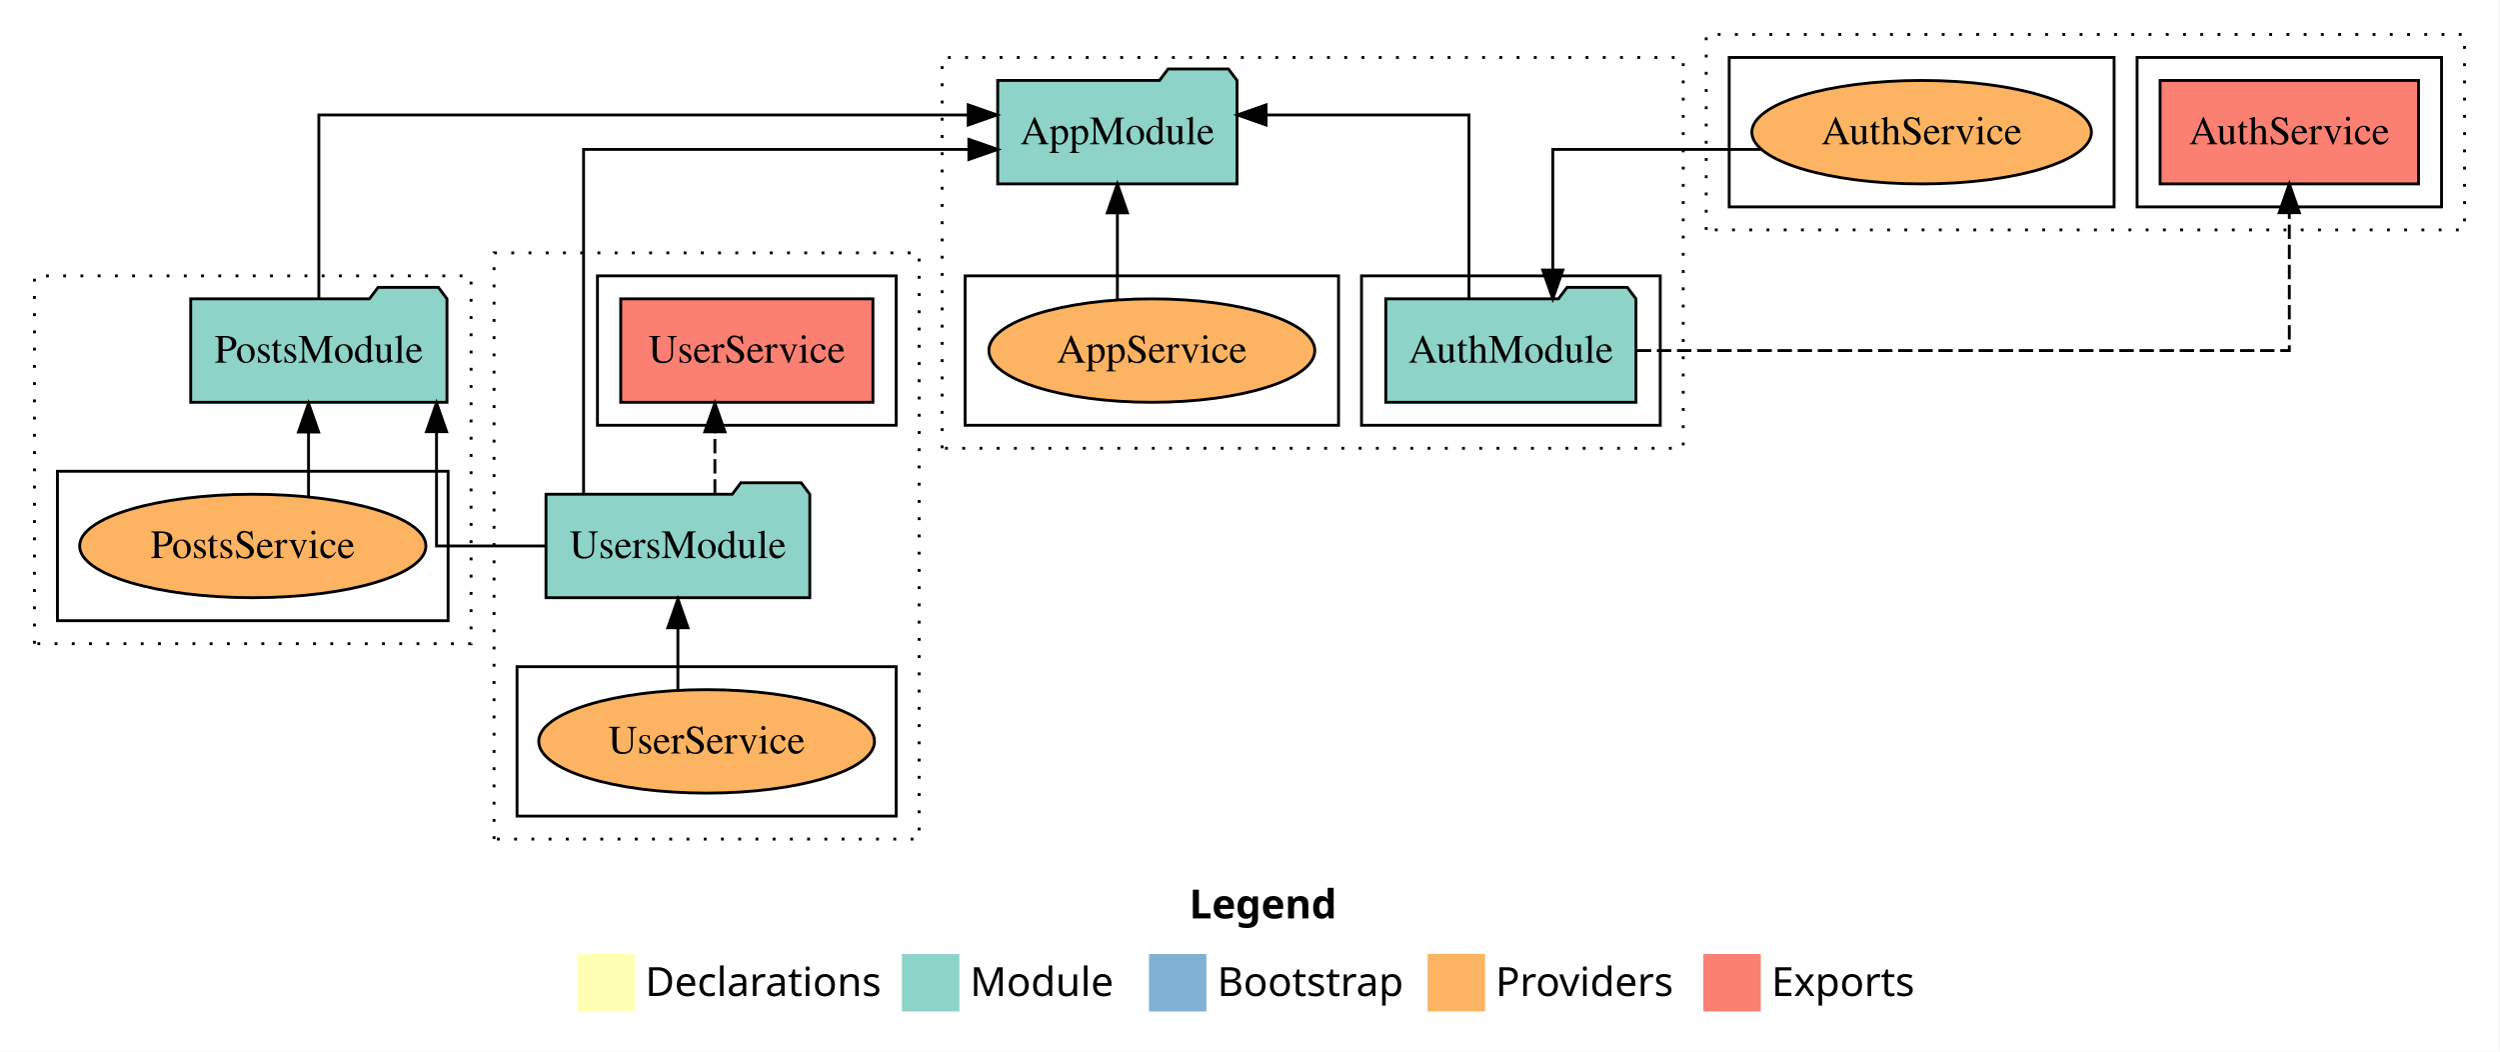
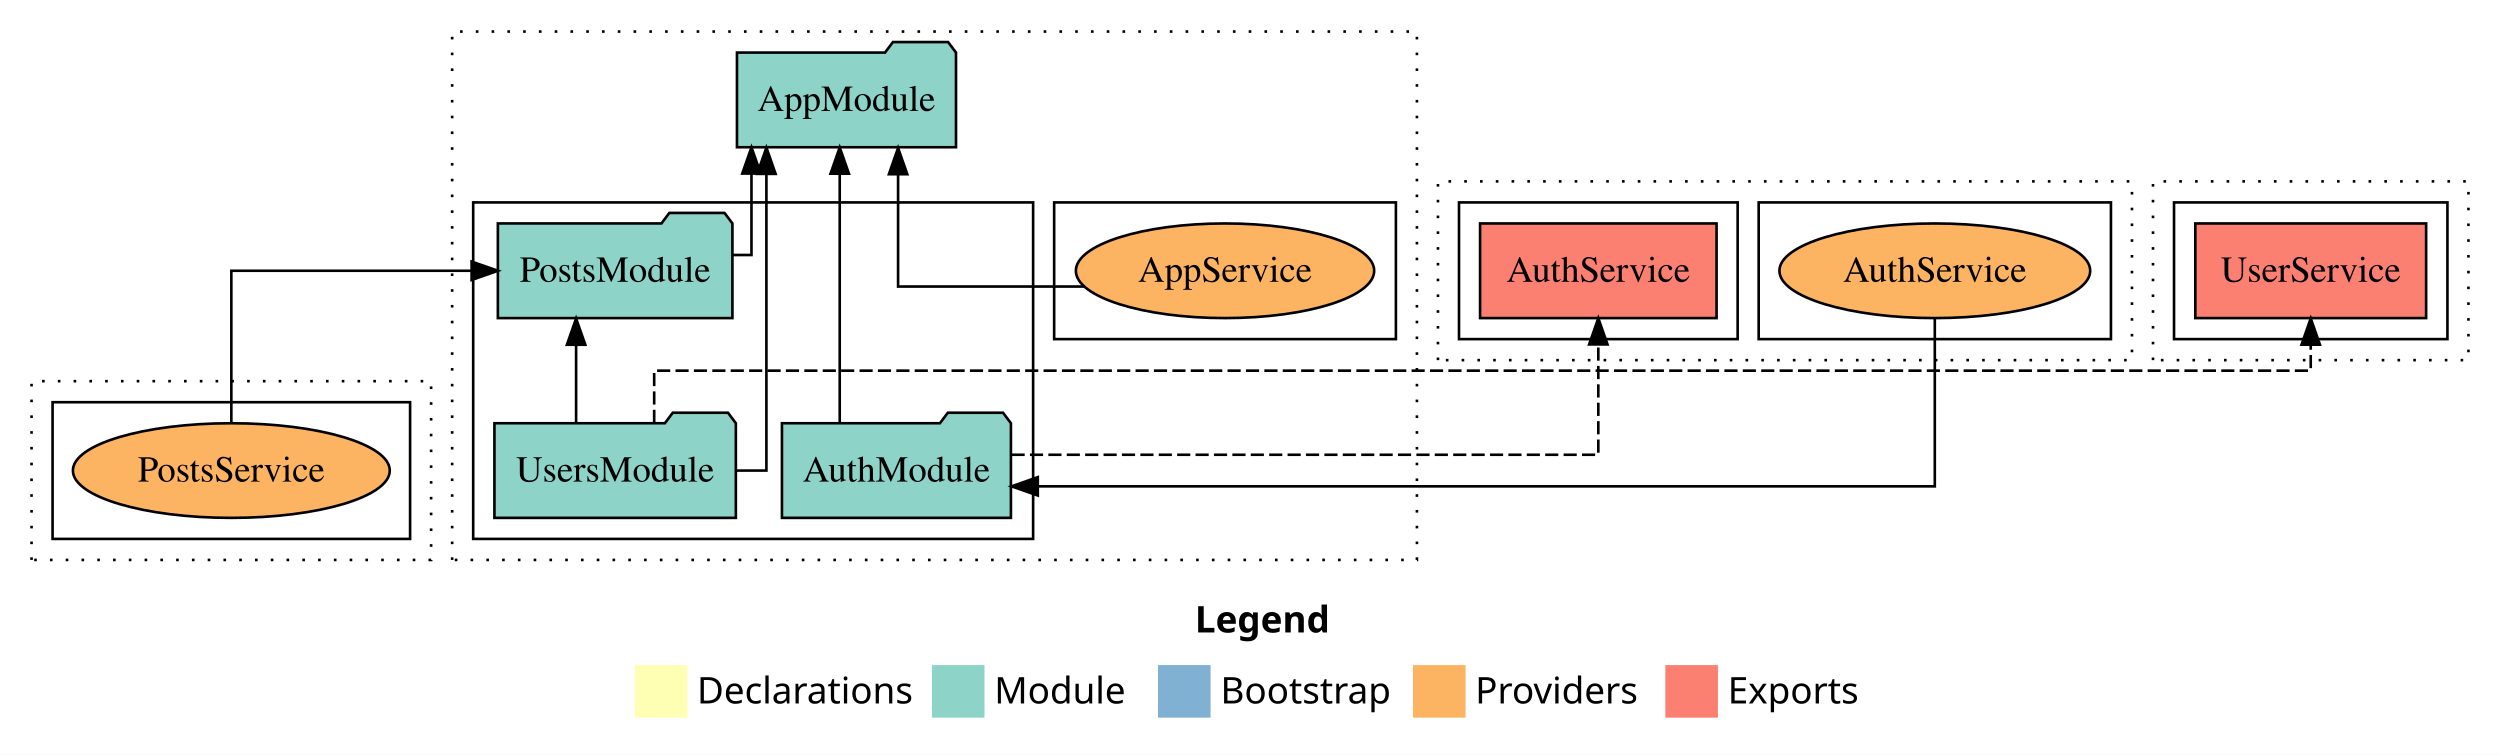
- <svg xmlns="http://www.w3.org/2000/svg" width="870pt" height="366pt" viewBox="0.00 0.00 870.00 366.00">
-   <g id="graph0" class="graph" transform="scale(1 1) rotate(0) translate(4 362)">
-     <polygon fill="white" stroke="transparent" points="-4,4 -4,-362 866,-362 866,4 -4,4" />
-     <text text-anchor="start" x="410.01" y="-42.4" font-family="Times-12" font-weight="bold" font-size="14.00">Legend</text>
-     <polygon fill="#ffffb3" stroke="transparent" points="197,-10 197,-30 217,-30 217,-10 197,-10" />
-     <text text-anchor="start" x="220.63" y="-15.4" font-family="Times-12" font-size="14.00">  Declarations</text>
-     <polygon fill="#8dd3c7" stroke="transparent" points="310,-10 310,-30 330,-30 330,-10 310,-10" />
-     <text text-anchor="start" x="333.73" y="-15.4" font-family="Times-12" font-size="14.00">  Module</text>
-     <polygon fill="#80b1d3" stroke="transparent" points="396,-10 396,-30 416,-30 416,-10 396,-10" />
-     <text text-anchor="start" x="419.78" y="-15.4" font-family="Times-12" font-size="14.00">  Bootstrap</text>
-     <polygon fill="#fdb462" stroke="transparent" points="493,-10 493,-30 513,-30 513,-10 493,-10" />
-     <text text-anchor="start" x="516.67" y="-15.4" font-family="Times-12" font-size="14.00">  Providers</text>
-     <polygon fill="#fb8072" stroke="transparent" points="589,-10 589,-30 609,-30 609,-10 589,-10" />
-     <text text-anchor="start" x="612.73" y="-15.4" font-family="Times-12" font-size="14.00">  Exports</text>
+ <svg xmlns="http://www.w3.org/2000/svg" width="951pt" height="287pt" viewBox="0.00 0.00 951.00 287.00">
+   <g id="graph0" class="graph" transform="scale(1 1) rotate(0) translate(4 283)">
+     <polygon fill="white" stroke="transparent" points="-4,4 -4,-283 947,-283 947,4 -4,4" />
+     <text text-anchor="start" x="450.51" y="-42.4" font-family="Times-12" font-weight="bold" font-size="14.00">Legend</text>
+     <polygon fill="#ffffb3" stroke="transparent" points="237.5,-10 237.5,-30 257.5,-30 257.5,-10 237.5,-10" />
+     <text text-anchor="start" x="261.13" y="-15.4" font-family="Times-12" font-size="14.00">  Declarations</text>
+     <polygon fill="#8dd3c7" stroke="transparent" points="350.5,-10 350.5,-30 370.5,-30 370.5,-10 350.5,-10" />
+     <text text-anchor="start" x="374.23" y="-15.4" font-family="Times-12" font-size="14.00">  Module</text>
+     <polygon fill="#80b1d3" stroke="transparent" points="436.5,-10 436.5,-30 456.5,-30 456.5,-10 436.5,-10" />
+     <text text-anchor="start" x="460.28" y="-15.4" font-family="Times-12" font-size="14.00">  Bootstrap</text>
+     <polygon fill="#fdb462" stroke="transparent" points="533.5,-10 533.5,-30 553.5,-30 553.5,-10 533.5,-10" />
+     <text text-anchor="start" x="557.17" y="-15.4" font-family="Times-12" font-size="14.00">  Providers</text>
+     <polygon fill="#fb8072" stroke="transparent" points="629.5,-10 629.5,-30 649.5,-30 649.5,-10 629.5,-10" />
+     <text text-anchor="start" x="653.23" y="-15.4" font-family="Times-12" font-size="14.00">  Exports</text>
+     <g id="clust1" class="cluster">
+       <polygon fill="none" stroke="black" stroke-dasharray="1,5" points="168,-70 168,-271 535,-271 535,-70 168,-70" />
+     </g>
+     <g id="clust6" class="cluster">
+       <polygon fill="none" stroke="black" points="397,-154 397,-206 527,-206 527,-154 397,-154" />
+     </g>
+     <g id="clust3" class="cluster">
+       <polygon fill="none" stroke="black" points="176,-78 176,-206 389,-206 389,-78 176,-78" />
+     </g>
+     <g id="clust7" class="cluster">
+       <polygon fill="none" stroke="black" stroke-dasharray="1,5" points="543,-146 543,-214 807,-214 807,-146 543,-146" />
+     </g>
+     <g id="clust12" class="cluster">
+       <polygon fill="none" stroke="black" points="665,-154 665,-206 799,-206 799,-154 665,-154" />
+     </g>
+     <g id="clust10" class="cluster">
+       <polygon fill="none" stroke="black" points="551,-154 551,-206 657,-206 657,-154 551,-154" />
+     </g>
    <g id="clust19" class="cluster">
-       <polygon fill="none" stroke="black" stroke-dasharray="1,5" points="168,-70 168,-274 316,-274 316,-70 168,-70" />
-     </g>
-     <g id="clust24" class="cluster">
-       <polygon fill="none" stroke="black" points="176,-78 176,-130 308,-130 308,-78 176,-78" />
+       <polygon fill="none" stroke="black" stroke-dasharray="1,5" points="815,-146 815,-214 935,-214 935,-146 815,-146" />
    </g>
    <g id="clust22" class="cluster">
-       <polygon fill="none" stroke="black" points="204,-214 204,-266 308,-266 308,-214 204,-214" />
+       <polygon fill="none" stroke="black" points="823,-154 823,-206 927,-206 927,-154 823,-154" />
    </g>
    <g id="clust13" class="cluster">
-       <polygon fill="none" stroke="black" stroke-dasharray="1,5" points="8,-138 8,-266 160,-266 160,-138 8,-138" />
+       <polygon fill="none" stroke="black" stroke-dasharray="1,5" points="8,-70 8,-138 160,-138 160,-70 8,-70" />
    </g>
    <g id="clust18" class="cluster">
-       <polygon fill="none" stroke="black" points="16,-146 16,-198 152,-198 152,-146 16,-146" />
-     </g>
-     <g id="clust1" class="cluster">
-       <polygon fill="none" stroke="black" stroke-dasharray="1,5" points="324,-206 324,-342 582,-342 582,-206 324,-206" />
-     </g>
-     <g id="clust3" class="cluster">
-       <polygon fill="none" stroke="black" points="470,-214 470,-266 574,-266 574,-214 470,-214" />
-     </g>
-     <g id="clust6" class="cluster">
-       <polygon fill="none" stroke="black" points="332,-214 332,-266 462,-266 462,-214 332,-214" />
-     </g>
-     <g id="clust7" class="cluster">
-       <polygon fill="none" stroke="black" stroke-dasharray="1,5" points="590,-282 590,-350 854,-350 854,-282 590,-282" />
-     </g>
-     <g id="clust10" class="cluster">
-       <polygon fill="none" stroke="black" points="740,-290 740,-342 846,-342 846,-290 740,-290" />
-     </g>
-     <g id="clust12" class="cluster">
-       <polygon fill="none" stroke="black" points="598,-290 598,-342 732,-342 732,-290 598,-290" />
+       <polygon fill="none" stroke="black" points="16,-78 16,-130 152,-130 152,-78 16,-78" />
    </g>
    <g id="node1" class="node">
-       <polygon fill="#8dd3c7" stroke="black" points="565.55,-258 562.55,-262 541.55,-262 538.55,-258 478.45,-258 478.45,-222 565.55,-222 565.55,-258" />
-       <text text-anchor="middle" x="522" y="-235.8" font-family="Times,serif" font-size="14.00">AuthModule</text>
+       <polygon fill="#8dd3c7" stroke="black" points="380.55,-122 377.55,-126 356.55,-126 353.55,-122 293.45,-122 293.45,-86 380.55,-86 380.55,-122" />
+       <text text-anchor="middle" x="337" y="-99.8" font-family="Times,serif" font-size="14.00">AuthModule</text>
    </g>
    <g id="node4" class="node">
-       <polygon fill="#8dd3c7" stroke="black" points="426.66,-334 423.66,-338 402.66,-338 399.66,-334 343.34,-334 343.34,-298 426.66,-298 426.66,-334" />
-       <text text-anchor="middle" x="385" y="-311.8" font-family="Times,serif" font-size="14.00">AppModule</text>
+       <polygon fill="#8dd3c7" stroke="black" points="359.66,-263 356.66,-267 335.66,-267 332.66,-263 276.34,-263 276.34,-227 359.66,-227 359.66,-263" />
+       <text text-anchor="middle" x="318" y="-240.8" font-family="Times,serif" font-size="14.00">AppModule</text>
    </g>
    <g id="edge1" class="edge">
-       <path fill="none" stroke="black" d="M507.41,-258.2C507.41,-282.36 507.41,-322 507.41,-322 507.41,-322 436.78,-322 436.78,-322" />
-       <polygon fill="black" stroke="black" points="436.78,-318.5 426.78,-322 436.78,-325.5 436.78,-318.5" />
+       <path fill="none" stroke="black" d="M315.43,-122.14C315.43,-122.14 315.43,-216.93 315.43,-216.93" />
+       <polygon fill="black" stroke="black" points="311.93,-216.92 315.43,-226.93 318.93,-216.93 311.93,-216.92" />
    </g>
    <g id="node6" class="node">
-       <polygon fill="#fb8072" stroke="black" points="837.98,-334 748.02,-334 748.02,-298 837.98,-298 837.98,-334" />
-       <text text-anchor="middle" x="793" y="-311.8" font-family="Times,serif" font-size="14.00">AuthService </text>
+       <polygon fill="#fb8072" stroke="black" points="648.98,-198 559.02,-198 559.02,-162 648.98,-162 648.98,-198" />
+       <text text-anchor="middle" x="604" y="-175.8" font-family="Times,serif" font-size="14.00">AuthService </text>
    </g>
    <g id="edge5" class="edge">
-       <path fill="none" stroke="black" stroke-dasharray="5,2" d="M565.84,-240C642.54,-240 793,-240 793,-240 793,-240 793,-287.99 793,-287.99" />
-       <polygon fill="black" stroke="black" points="789.5,-287.99 793,-297.99 796.5,-287.99 789.5,-287.99" />
+       <path fill="none" stroke="black" stroke-dasharray="5,2" d="M380.79,-110C456.54,-110 604,-110 604,-110 604,-110 604,-151.97 604,-151.97" />
+       <polygon fill="black" stroke="black" points="600.5,-151.97 604,-161.97 607.5,-151.97 600.5,-151.97" />
    </g>
    <g id="node2" class="node">
-       <polygon fill="#8dd3c7" stroke="black" points="151.61,-258 148.61,-262 127.61,-262 124.61,-258 62.39,-258 62.39,-222 151.61,-222 151.61,-258" />
-       <text text-anchor="middle" x="107" y="-235.8" font-family="Times,serif" font-size="14.00">PostsModule</text>
+       <polygon fill="#8dd3c7" stroke="black" points="274.61,-198 271.61,-202 250.61,-202 247.61,-198 185.39,-198 185.39,-162 274.61,-162 274.61,-198" />
+       <text text-anchor="middle" x="230" y="-175.8" font-family="Times,serif" font-size="14.00">PostsModule</text>
    </g>
    <g id="edge2" class="edge">
-       <path fill="none" stroke="black" d="M107,-258.2C107,-282.36 107,-322 107,-322 107,-322 333.08,-322 333.08,-322" />
-       <polygon fill="black" stroke="black" points="333.08,-325.5 343.08,-322 333.08,-318.5 333.08,-325.5" />
+       <path fill="none" stroke="black" d="M274.65,-186C279.01,-186 281.86,-186 281.86,-186 281.86,-186 281.86,-216.98 281.86,-216.98" />
+       <polygon fill="black" stroke="black" points="278.36,-216.98 281.86,-226.98 285.36,-216.98 278.36,-216.98" />
    </g>
    <g id="node3" class="node">
-       <polygon fill="#8dd3c7" stroke="black" points="277.92,-190 274.92,-194 253.92,-194 250.92,-190 186.08,-190 186.08,-154 277.92,-154 277.92,-190" />
-       <text text-anchor="middle" x="232" y="-167.8" font-family="Times,serif" font-size="14.00">UsersModule</text>
+       <polygon fill="#8dd3c7" stroke="black" points="275.92,-122 272.92,-126 251.92,-126 248.92,-122 184.08,-122 184.08,-86 275.92,-86 275.92,-122" />
+       <text text-anchor="middle" x="230" y="-99.8" font-family="Times,serif" font-size="14.00">UsersModule</text>
    </g>
    <g id="edge7" class="edge">
-       <path fill="none" stroke="black" d="M186.05,-172C166.43,-172 147.97,-172 147.97,-172 147.97,-172 147.97,-211.78 147.97,-211.78" />
-       <polygon fill="black" stroke="black" points="144.47,-211.78 147.97,-221.78 151.47,-211.78 144.47,-211.78" />
+       <path fill="none" stroke="black" d="M215.15,-122.01C215.15,-122.01 215.15,-151.85 215.15,-151.85" />
+       <polygon fill="black" stroke="black" points="211.65,-151.85 215.15,-161.85 218.65,-151.85 211.65,-151.85" />
    </g>
    <g id="edge3" class="edge">
-       <path fill="none" stroke="black" d="M199.17,-190.04C199.17,-227.45 199.17,-310 199.17,-310 199.17,-310 333.3,-310 333.3,-310" />
-       <polygon fill="black" stroke="black" points="333.3,-313.5 343.3,-310 333.3,-306.5 333.3,-313.5" />
+       <path fill="none" stroke="black" d="M275.9,-104C282.73,-104 287.54,-104 287.54,-104 287.54,-104 287.54,-216.86 287.54,-216.86" />
+       <polygon fill="black" stroke="black" points="284.04,-216.86 287.54,-226.86 291.04,-216.86 284.04,-216.86" />
    </g>
    <g id="node9" class="node">
-       <polygon fill="#fb8072" stroke="black" points="299.9,-258 212.1,-258 212.1,-222 299.9,-222 299.9,-258" />
-       <text text-anchor="middle" x="256" y="-235.8" font-family="Times,serif" font-size="14.00">UserService </text>
+       <polygon fill="#fb8072" stroke="black" points="918.9,-198 831.1,-198 831.1,-162 918.9,-162 918.9,-198" />
+       <text text-anchor="middle" x="875" y="-175.8" font-family="Times,serif" font-size="14.00">UserService </text>
    </g>
    <g id="edge9" class="edge">
-       <path fill="none" stroke="black" stroke-dasharray="5,2" d="M244.88,-190.22C244.88,-190.22 244.88,-211.73 244.88,-211.73" />
-       <polygon fill="black" stroke="black" points="241.38,-211.73 244.88,-221.73 248.38,-211.73 241.38,-211.73" />
+       <path fill="none" stroke="black" stroke-dasharray="5,2" d="M244.85,-122.11C244.85,-131.9 244.85,-142 244.85,-142 244.85,-142 875,-142 875,-142 875,-142 875,-151.89 875,-151.89" />
+       <polygon fill="black" stroke="black" points="871.5,-151.89 875,-161.89 878.5,-151.89 871.5,-151.89" />
    </g>
    <g id="node5" class="node">
-       <ellipse fill="#fdb462" stroke="black" cx="397" cy="-240" rx="56.74" ry="18" />
-       <text text-anchor="middle" x="397" y="-235.8" font-family="Times,serif" font-size="14.00">AppService</text>
+       <ellipse fill="#fdb462" stroke="black" cx="462" cy="-180" rx="56.74" ry="18" />
+       <text text-anchor="middle" x="462" y="-175.8" font-family="Times,serif" font-size="14.00">AppService</text>
    </g>
    <g id="edge4" class="edge">
-       <path fill="none" stroke="black" d="M385,-257.63C385,-257.63 385,-287.94 385,-287.94" />
-       <polygon fill="black" stroke="black" points="381.5,-287.94 385,-297.94 388.5,-287.94 381.5,-287.94" />
+       <path fill="none" stroke="black" d="M408.53,-174C374.82,-174 337.63,-174 337.63,-174 337.63,-174 337.63,-216.72 337.63,-216.72" />
+       <polygon fill="black" stroke="black" points="334.13,-216.72 337.63,-226.72 341.13,-216.72 334.13,-216.72" />
    </g>
    <g id="node7" class="node">
-       <ellipse fill="#fdb462" stroke="black" cx="665" cy="-316" rx="59.11" ry="18" />
-       <text text-anchor="middle" x="665" y="-311.8" font-family="Times,serif" font-size="14.00">AuthService</text>
+       <ellipse fill="#fdb462" stroke="black" cx="732" cy="-180" rx="59.11" ry="18" />
+       <text text-anchor="middle" x="732" y="-175.8" font-family="Times,serif" font-size="14.00">AuthService</text>
    </g>
    <g id="edge6" class="edge">
-       <path fill="none" stroke="black" d="M609.05,-310C574.45,-310 536.59,-310 536.59,-310 536.59,-310 536.59,-268.03 536.59,-268.03" />
-       <polygon fill="black" stroke="black" points="540.09,-268.03 536.59,-258.03 533.09,-268.03 540.09,-268.03" />
+       <path fill="none" stroke="black" d="M732,-161.8C732,-137.64 732,-98 732,-98 732,-98 390.78,-98 390.78,-98" />
+       <polygon fill="black" stroke="black" points="390.78,-94.5 380.78,-98 390.78,-101.5 390.78,-94.5" />
    </g>
    <g id="node8" class="node">
-       <ellipse fill="#fdb462" stroke="black" cx="84" cy="-172" rx="60.27" ry="18" />
-       <text text-anchor="middle" x="84" y="-167.8" font-family="Times,serif" font-size="14.00">PostsService</text>
+       <ellipse fill="#fdb462" stroke="black" cx="84" cy="-104" rx="60.27" ry="18" />
+       <text text-anchor="middle" x="84" y="-99.8" font-family="Times,serif" font-size="14.00">PostsService</text>
    </g>
    <g id="edge8" class="edge">
-       <path fill="none" stroke="black" d="M103.41,-189.16C103.41,-189.16 103.41,-211.65 103.41,-211.65" />
-       <polygon fill="black" stroke="black" points="99.91,-211.65 103.41,-221.65 106.91,-211.65 99.91,-211.65" />
-     </g>
-     <g id="node10" class="node">
-       <ellipse fill="#fdb462" stroke="black" cx="242" cy="-104" rx="58.44" ry="18" />
-       <text text-anchor="middle" x="242" y="-99.8" font-family="Times,serif" font-size="14.00">UserService</text>
-     </g>
-     <g id="edge10" class="edge">
-       <path fill="none" stroke="black" d="M232,-121.87C232,-121.87 232,-143.54 232,-143.54" />
-       <polygon fill="black" stroke="black" points="228.5,-143.54 232,-153.54 235.5,-143.54 228.5,-143.54" />
+       <path fill="none" stroke="black" d="M84,-122.01C84,-144.49 84,-180 84,-180 84,-180 175.4,-180 175.4,-180" />
+       <polygon fill="black" stroke="black" points="175.4,-183.5 185.4,-180 175.4,-176.5 175.4,-183.5" />
    </g>
  </g>
</svg>
